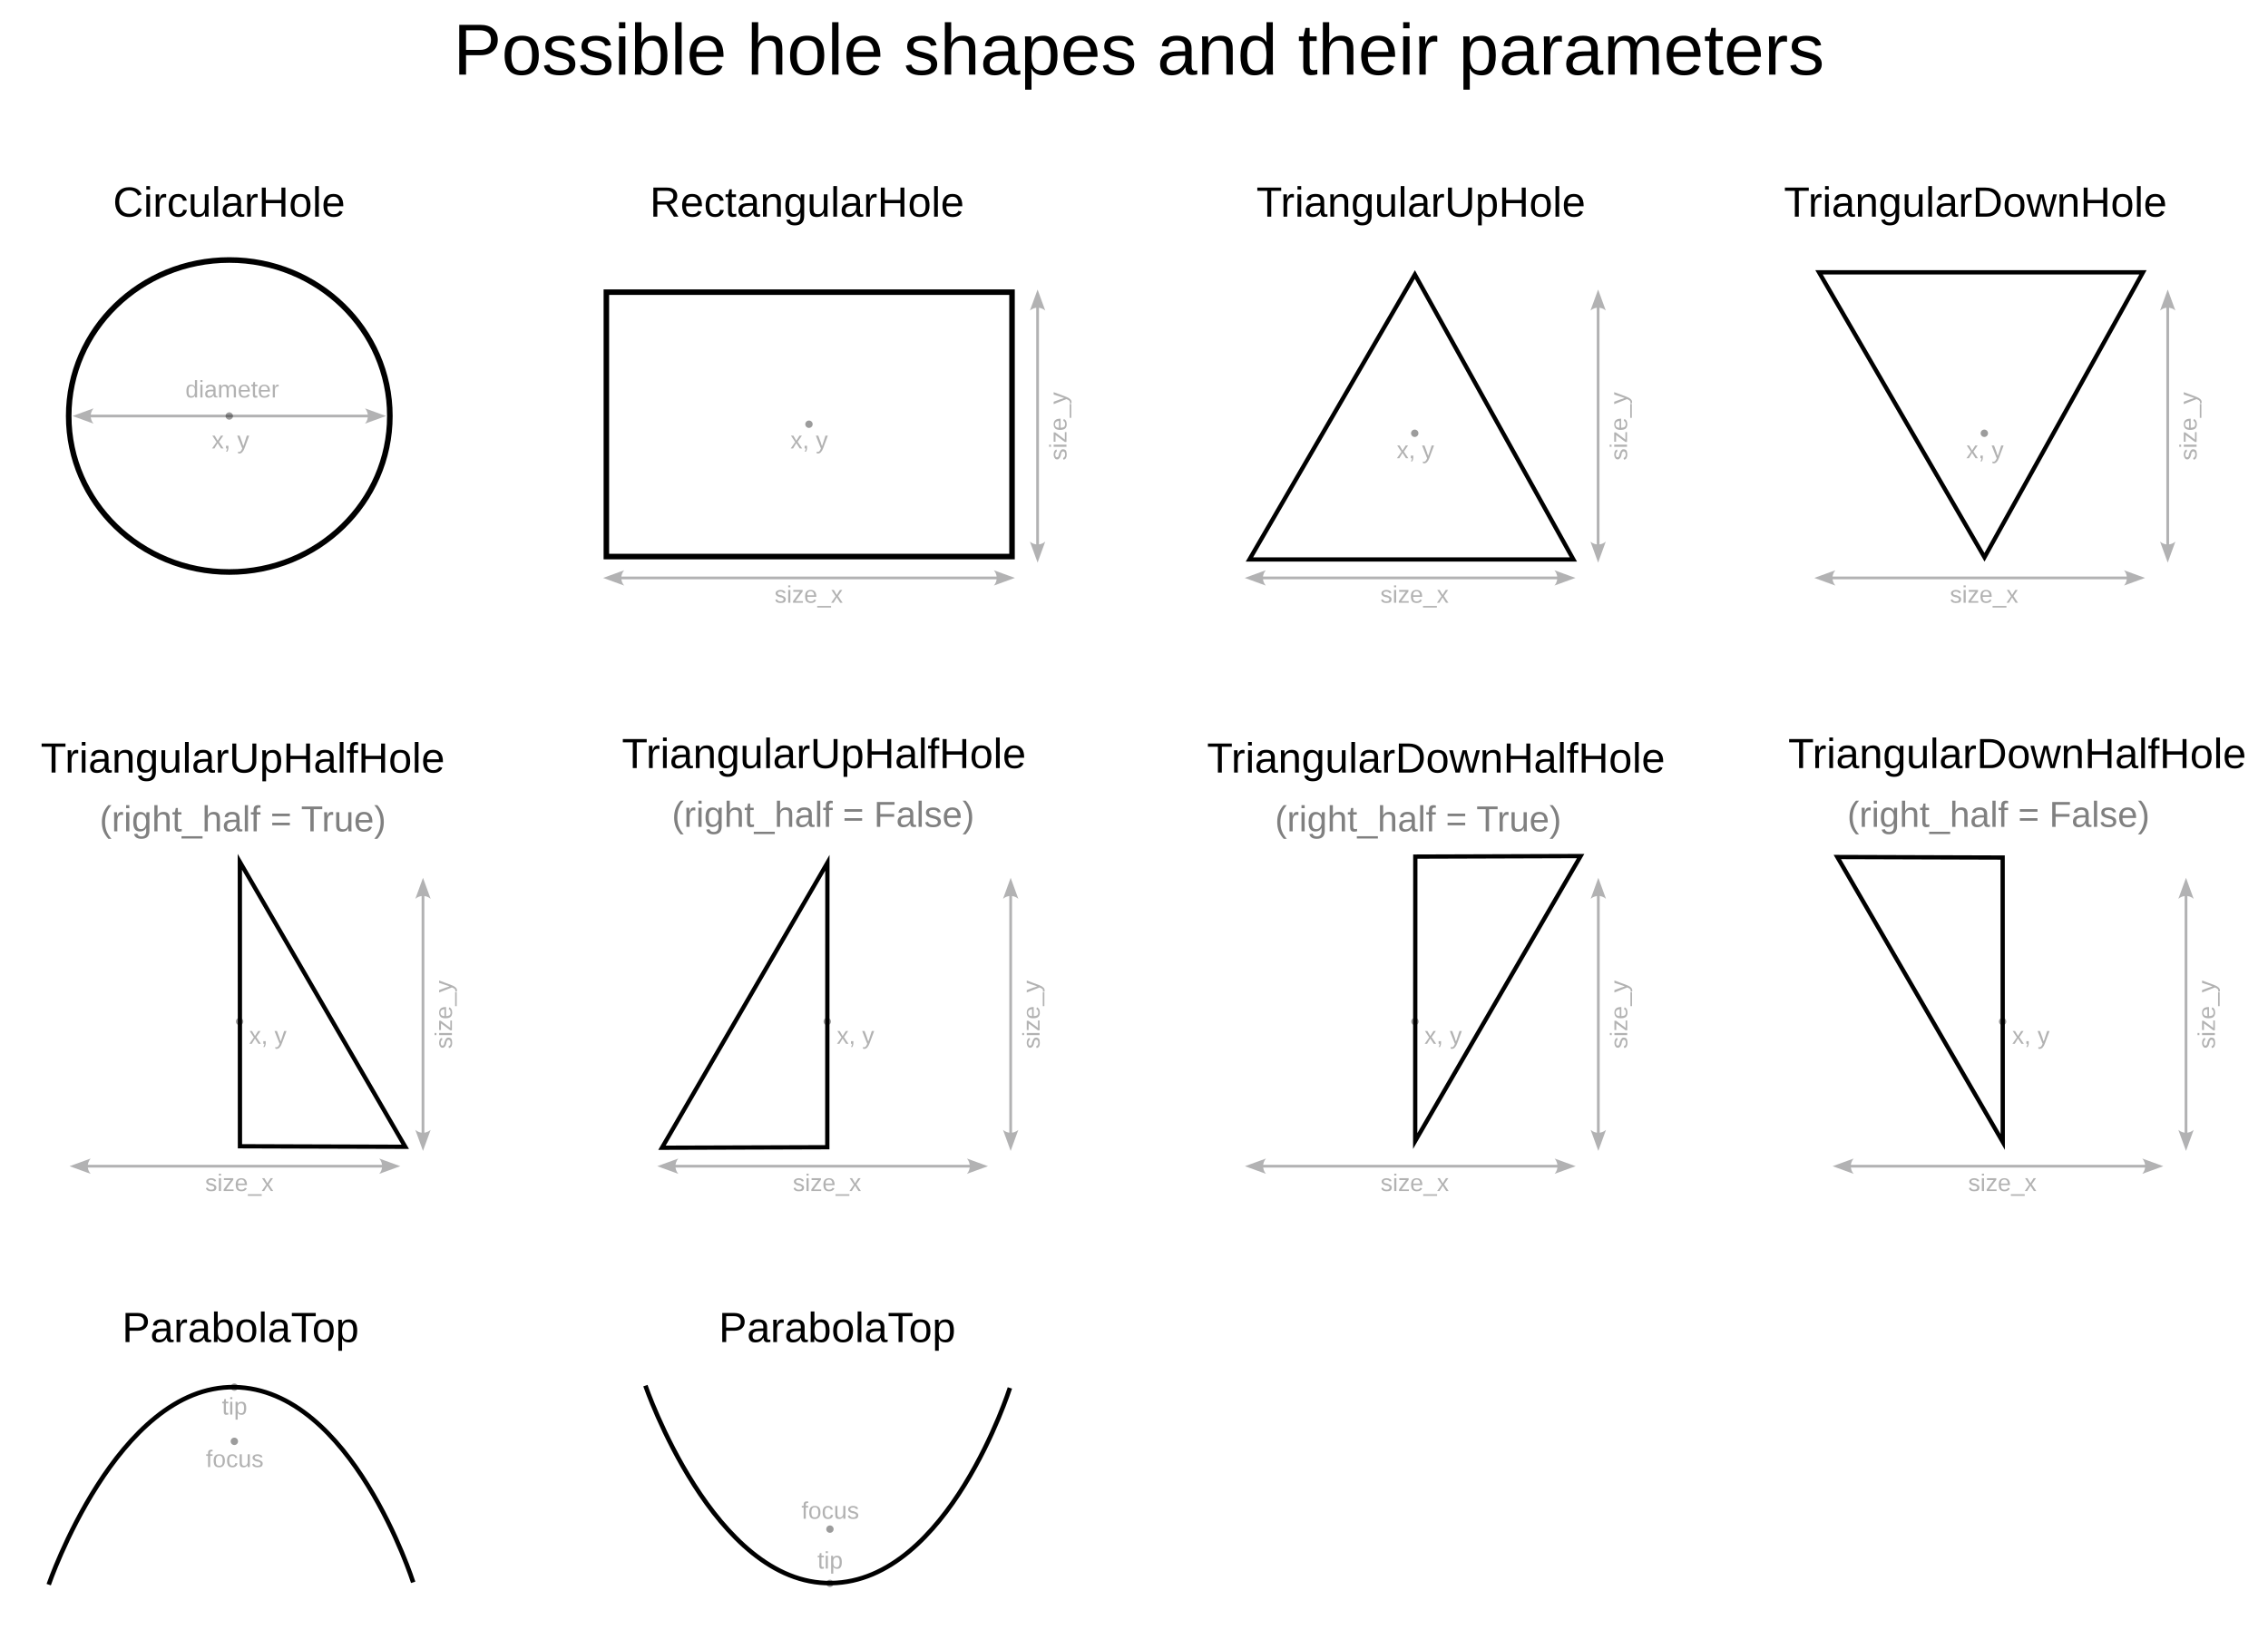
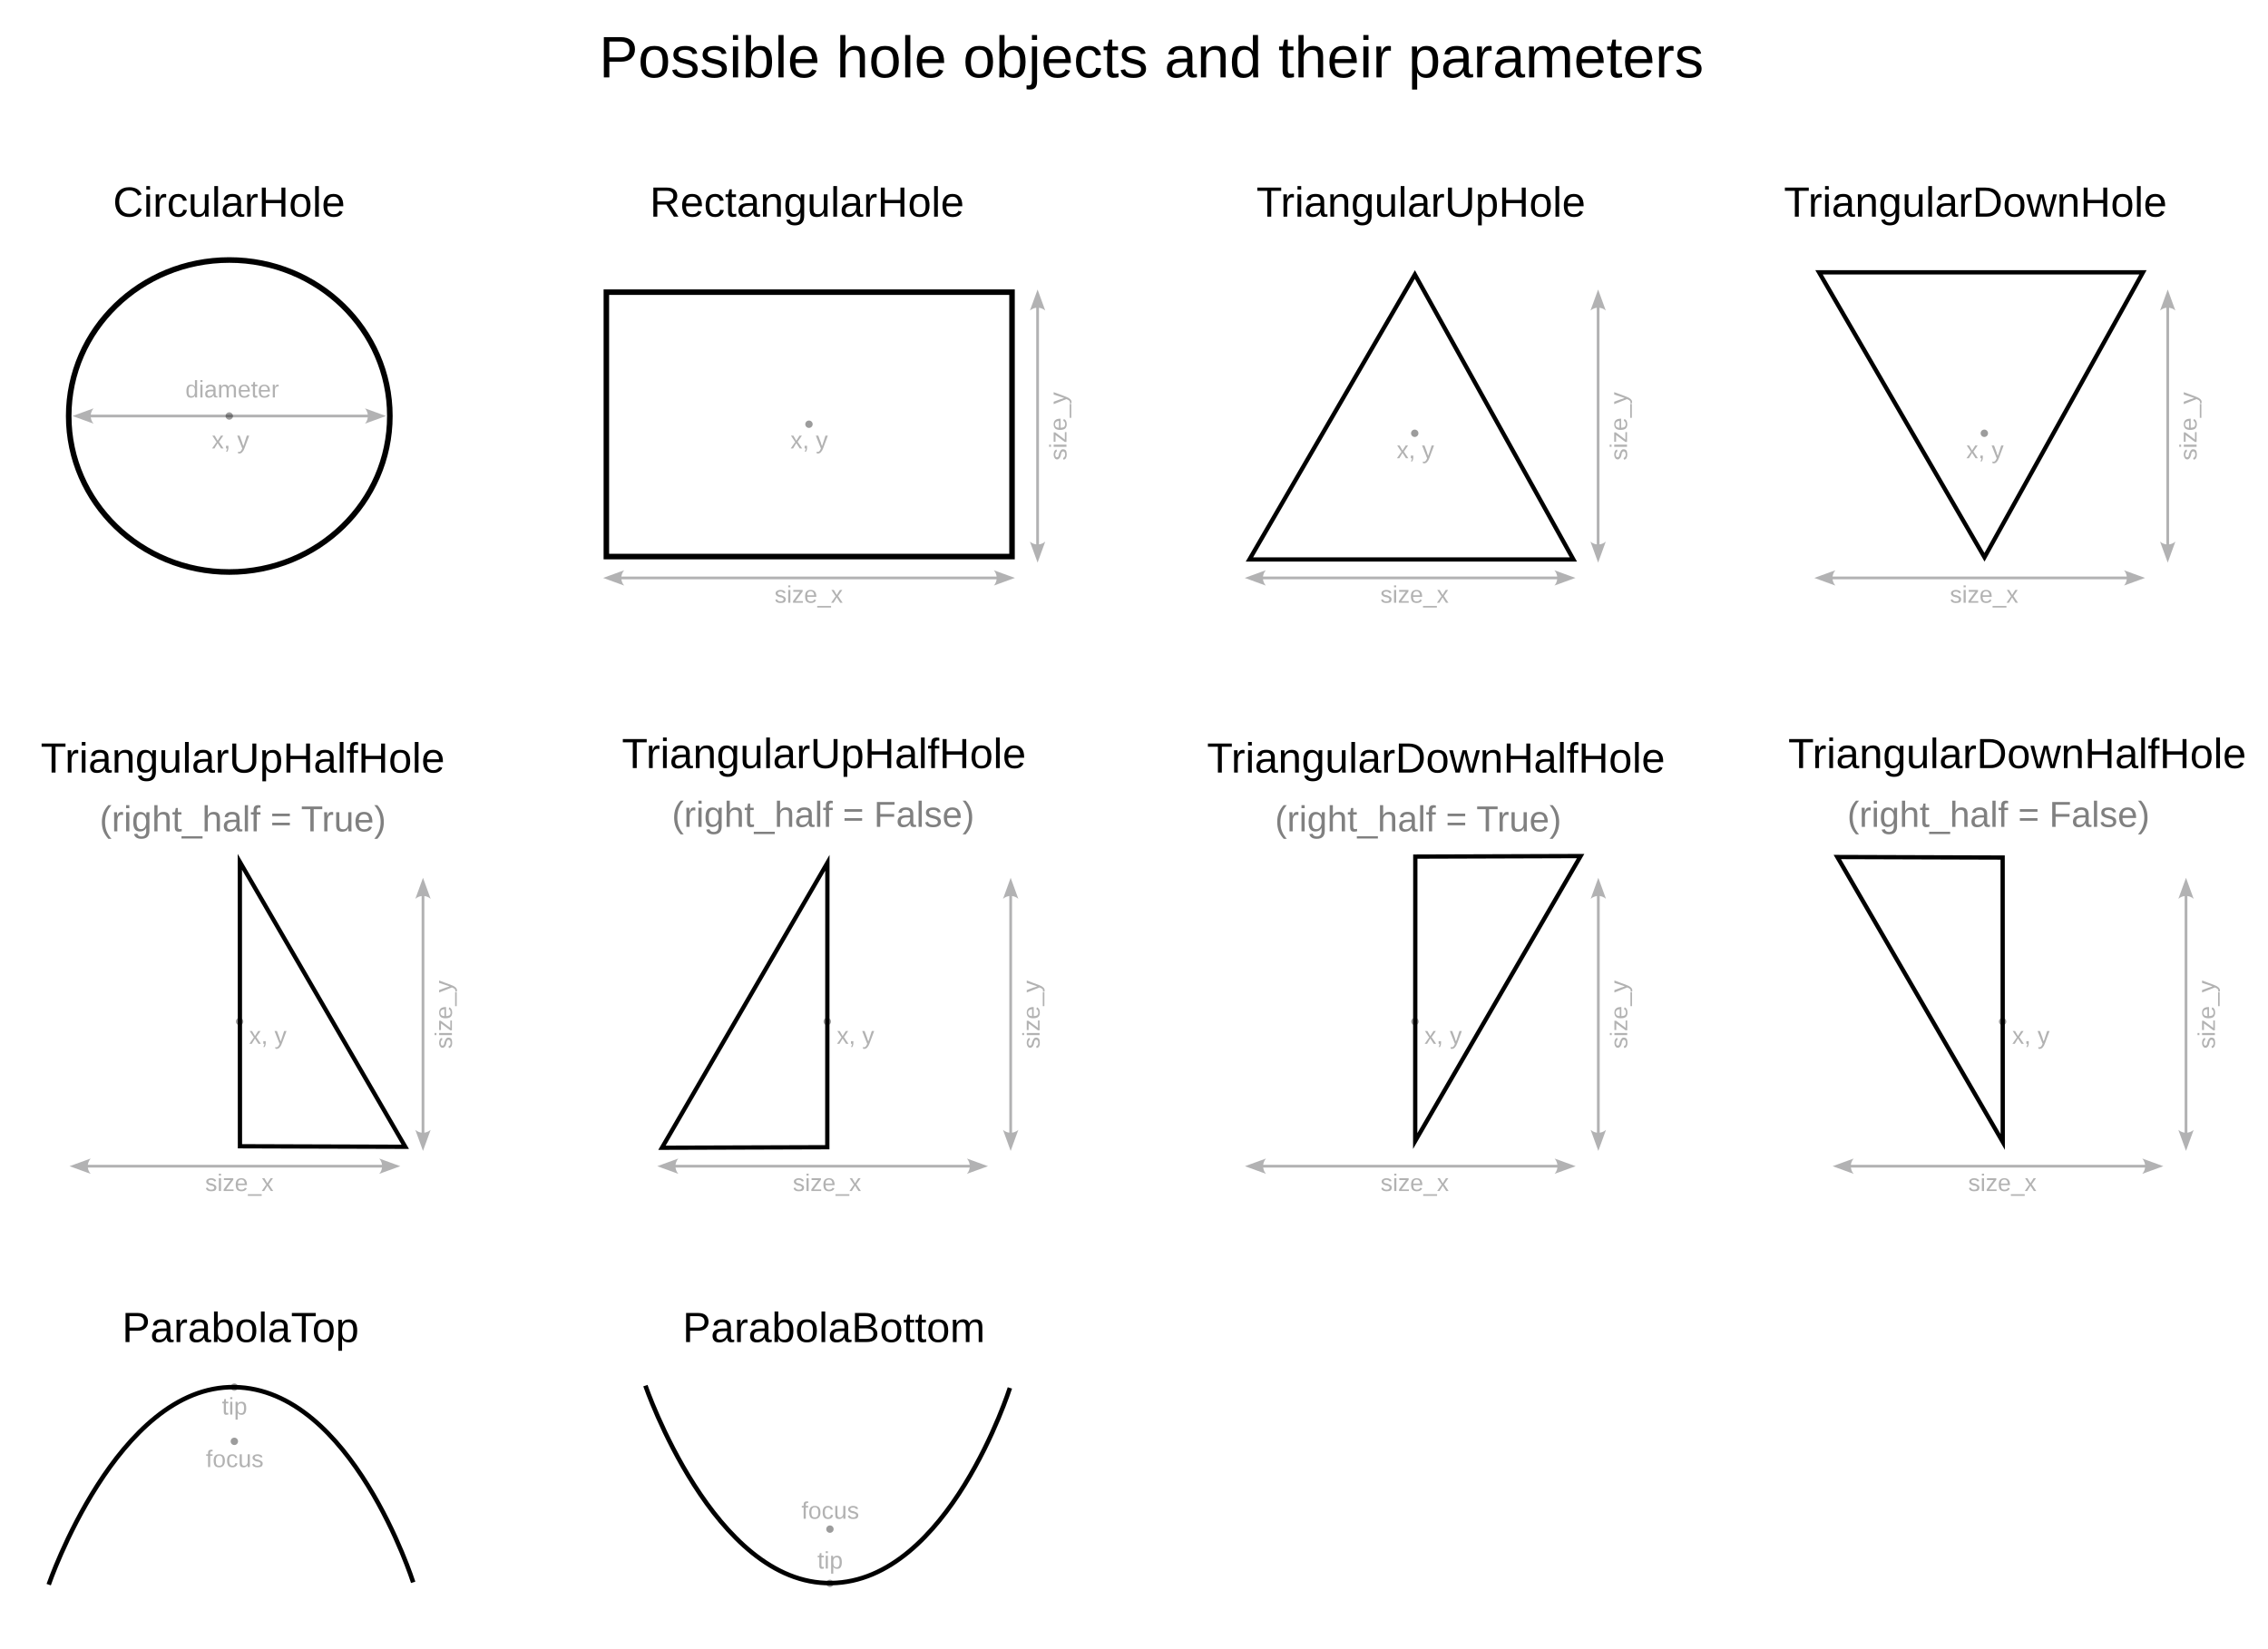
<svg xmlns="http://www.w3.org/2000/svg" width="132.743mm" height="96.524mm" viewBox="0 0 132.743 96.524" version="1.1" id="svg5" xml:space="preserve">
  <defs id="defs2">
    <marker style="overflow:visible" id="marker2083" refX="0" refY="0" orient="auto-start-reverse" markerWidth="7.7" markerHeight="5.6" viewBox="0 0 7.7 5.6" preserveAspectRatio="xMidYMid">
      <path transform="scale(0.7)" d="M -2,-4 9,0 -2,4 c 2,-2.33 2,-5.66 0,-8 z" style="fill:context-stroke;fill-rule:evenodd;stroke:none" id="path2081" />
    </marker>
    <marker style="overflow:visible" id="Arrow2" refX="0" refY="0" orient="auto-start-reverse" markerWidth="7.7" markerHeight="5.6" viewBox="0 0 7.7 5.6" preserveAspectRatio="xMidYMid">
      <path transform="scale(0.7)" d="M -2,-4 9,0 -2,4 c 2,-2.33 2,-5.66 0,-8 z" style="fill:context-stroke;fill-rule:evenodd;stroke:none" id="arrow2L" />
    </marker>
    <clipPath clipPathUnits="userSpaceOnUse" id="clipPath380">
      <rect style="fill:#f5fd48;fill-opacity:0.17;stroke-width:0.565;stroke-linecap:round" id="rect382" width="69.013" height="66.797" x="9.318" y="77.368" />
    </clipPath>
    <marker style="overflow:visible" id="Arrow2-6" refX="0" refY="0" orient="auto-start-reverse" markerWidth="7.7" markerHeight="5.6" viewBox="0 0 7.7 5.6" preserveAspectRatio="xMidYMid">
      <path transform="scale(0.7)" d="M -2,-4 9,0 -2,4 c 2,-2.33 2,-5.66 0,-8 z" style="fill:context-stroke;fill-rule:evenodd;stroke:none" id="arrow2L-7" />
    </marker>
    <marker style="overflow:visible" id="marker2083-5" refX="0" refY="0" orient="auto-start-reverse" markerWidth="7.7" markerHeight="5.6" viewBox="0 0 7.7 5.6" preserveAspectRatio="xMidYMid">
      <path transform="scale(0.7)" d="M -2,-4 9,0 -2,4 c 2,-2.33 2,-5.66 0,-8 z" style="fill:context-stroke;fill-rule:evenodd;stroke:none" id="path2081-3" />
    </marker>
  </defs>
  <g id="layer1" transform="translate(-24.59681,-61.02931)">
    <text xml:space="preserve" style="font-style:normal;font-variant:normal;font-weight:normal;font-stretch:normal;font-size:11.372px;line-height:1.25;font-family:Arial;-inkscape-font-specification:Arial;font-variant-ligatures:normal;font-variant-position:normal;font-variant-caps:normal;font-variant-numeric:normal;font-variant-alternates:normal;font-variant-east-asian:normal;font-feature-settings:normal;font-variation-settings:normal;text-indent:0;text-align:start;text-decoration-line:none;text-decoration-style:solid;text-decoration-color:#000000;letter-spacing:normal;word-spacing:normal;text-transform:none;writing-mode:lr-tb;direction:ltr;text-orientation:mixed;dominant-baseline:auto;baseline-shift:baseline;text-anchor:start;white-space:normal;shape-padding:0;shape-margin:0;inline-size:0;opacity:1;vector-effect:none;fill:#000000;fill-opacity:1;stroke-width:1;stroke-linecap:butt;stroke-linejoin:miter;stroke-miterlimit:4;stroke-dasharray:none;stroke-dashoffset:0;stroke-opacity:1;-inkscape-stroke:none;stop-color:#000000;stop-opacity:1" x="114.751" y="262.239" id="text1700" transform="matrix(0.2171463,0,0,0.2171463,6.293961,16.76607)">
      <tspan x="114.751" y="262.239" id="tspan1261" style="font-size:11.372px">CircularHole                          RectangularHole                         TriangularUpHole                 TriangularDownHole</tspan>
    </text>
-     <text xml:space="preserve" style="font-style:normal;font-variant:normal;font-weight:normal;font-stretch:normal;font-size:16px;line-height:1.25;font-family:Arial;-inkscape-font-specification:Arial;font-variant-ligatures:normal;font-variant-position:normal;font-variant-caps:normal;font-variant-numeric:normal;font-variant-alternates:normal;font-variant-east-asian:normal;font-feature-settings:normal;font-variation-settings:normal;text-indent:0;text-align:start;text-decoration-line:none;text-decoration-style:solid;text-decoration-color:#000000;letter-spacing:normal;word-spacing:normal;text-transform:none;writing-mode:lr-tb;direction:ltr;text-orientation:mixed;dominant-baseline:auto;baseline-shift:baseline;text-anchor:start;white-space:normal;shape-padding:0;shape-margin:0;inline-size:0;opacity:1;vector-effect:none;fill:#000000;fill-opacity:1;stroke-width:1;stroke-linecap:butt;stroke-linejoin:miter;stroke-miterlimit:4;stroke-dasharray:none;stroke-dashoffset:0;stroke-opacity:1;-inkscape-stroke:none;stop-color:#000000;stop-opacity:1" x="344.454" y="228.606" id="text2288" transform="matrix(0.2645833,0,0,0.2645833,-40.00696,4.912283)">
-       <tspan id="tspan2286" x="344.454" y="228.606">Possible hole shapes and their parameters</tspan>
+     <text xml:space="preserve" style="font-style:normal;font-variant:normal;font-weight:normal;font-stretch:normal;font-size:16px;line-height:1.25;font-family:Arial;-inkscape-font-specification:Arial;font-variant-ligatures:normal;font-variant-position:normal;font-variant-caps:normal;font-variant-numeric:normal;font-variant-alternates:normal;font-variant-east-asian:normal;font-feature-settings:normal;font-variation-settings:normal;text-indent:0;text-align:start;text-decoration-line:none;text-decoration-style:solid;text-decoration-color:#000000;letter-spacing:normal;word-spacing:normal;text-transform:none;writing-mode:lr-tb;direction:ltr;text-orientation:mixed;dominant-baseline:auto;baseline-shift:baseline;text-anchor:start;white-space:normal;shape-padding:0;shape-margin:0;inline-size:0;opacity:1;vector-effect:none;fill:#000000;fill-opacity:1;stroke-width:1;stroke-linecap:butt;stroke-linejoin:miter;stroke-miterlimit:4;stroke-dasharray:none;stroke-dashoffset:0;stroke-opacity:1;-inkscape-stroke:none;stop-color:#000000;stop-opacity:1" x="344.454" y="228.606" id="text2288" transform="matrix(0.2138115,0,0,0.2138115,-13.98908,16.68043)">
+       <tspan id="tspan2286" x="344.454" y="228.606">Possible hole objects and their parameters</tspan>
    </text>
    <ellipse style="fill:none;stroke:#000000;stroke-width:0.328;stroke-linecap:round;stroke-dasharray:none;stroke-opacity:1" id="path547" cx="38.016" cy="85.382" rx="9.398" ry="9.132" />
    <rect style="fill:none;stroke:#000000;stroke-width:0.323;stroke-linecap:round;stroke-dasharray:none;stroke-opacity:1" id="rect1259" width="23.743" height="15.478" x="60.086" y="78.132" />
    <path style="fill:none;stroke:#000000;stroke-width:0.25px;stroke-linecap:butt;stroke-linejoin:miter;stroke-opacity:1" d="M 97.725,93.779 H 116.684 L 107.407,77.099 Z" id="path1380" />
    <circle style="fill:#000000;fill-opacity:0.389;stroke:none;stroke-width:0.365;stroke-linecap:round;stroke-dasharray:none;stroke-opacity:1" id="path1480" cx="71.945" cy="85.863" r="0.216" />
    <text xml:space="preserve" style="font-size:1.411px;line-height:1.25;font-family:Brusher;-inkscape-font-specification:Brusher;text-decoration-color:#000000;fill:#000000;stroke-width:0.265;-inkscape-stroke:none;stop-color:#000000" x="70.861" y="87.28" id="text1848">
      <tspan id="tspan1846" style="font-style:normal;font-variant:normal;font-weight:normal;font-stretch:normal;font-size:1.411px;font-family:Arial;-inkscape-font-specification:Arial;fill:#000000;fill-opacity:0.303;stroke-width:0.265" x="70.861" y="87.28">x, y</tspan>
    </text>
    <circle style="fill:#000000;fill-opacity:0.389;stroke:none;stroke-width:0.365;stroke-linecap:round;stroke-dasharray:none;stroke-opacity:1" id="circle1850" cx="38.016" cy="85.382" r="0.216" />
    <circle style="fill:#000000;fill-opacity:0.389;stroke:none;stroke-width:0.365;stroke-linecap:round;stroke-dasharray:none;stroke-opacity:1" id="circle1856" cx="107.399" cy="86.393" r="0.216" />
    <text xml:space="preserve" style="font-size:1.411px;line-height:1.25;font-family:Brusher;-inkscape-font-specification:Brusher;text-decoration-color:#000000;fill:#000000;stroke-width:0.265;-inkscape-stroke:none;stop-color:#000000" x="106.338" y="87.854" id="text1860">
      <tspan id="tspan1858" style="font-style:normal;font-variant:normal;font-weight:normal;font-stretch:normal;font-size:1.411px;font-family:Arial;-inkscape-font-specification:Arial;fill:#000000;fill-opacity:0.303;stroke-width:0.265" x="106.338" y="87.854">x, y</tspan>
    </text>
    <path style="opacity:0.301;fill:#bfbfbf;fill-opacity:1;stroke:#000004;stroke-width:0.16;stroke-linecap:butt;stroke-linejoin:miter;stroke-dasharray:none;stroke-opacity:1;marker-start:url(#Arrow2);marker-end:url(#marker2083)" d="m 60.905,94.86 c 22.084,0 22.084,0 22.084,0" id="path1862" />
    <text xml:space="preserve" style="font-size:1.411px;line-height:1.25;font-family:Brusher;-inkscape-font-specification:Brusher;text-decoration-color:#000000;fill:#000000;stroke-width:0.265;-inkscape-stroke:none;stop-color:#000000" x="69.931" y="96.313" id="text2717">
      <tspan id="tspan2715" style="font-style:normal;font-variant:normal;font-weight:normal;font-stretch:normal;font-size:1.411px;font-family:Arial;-inkscape-font-specification:Arial;fill:#000000;fill-opacity:0.303;stroke-width:0.265" x="69.931" y="96.313">size_x</tspan>
    </text>
    <path style="opacity:0.301;fill:#bfbfbf;fill-opacity:1;stroke:#000004;stroke-width:0.16;stroke-linecap:butt;stroke-linejoin:miter;stroke-dasharray:none;stroke-opacity:1;marker-start:url(#Arrow2);marker-end:url(#marker2083)" d="m 98.457,94.86 h 17.341" id="path2731" />
    <text xml:space="preserve" style="font-size:1.411px;line-height:1.25;font-family:Brusher;-inkscape-font-specification:Brusher;text-decoration-color:#000000;fill:#000000;stroke-width:0.265;-inkscape-stroke:none;stop-color:#000000" x="105.385" y="96.313" id="text2735">
      <tspan id="tspan2733" style="font-style:normal;font-variant:normal;font-weight:normal;font-stretch:normal;font-size:1.411px;font-family:Arial;-inkscape-font-specification:Arial;fill:#000000;fill-opacity:0.303;stroke-width:0.265" x="105.385" y="96.313">size_x</tspan>
    </text>
    <path style="opacity:0.301;fill:#bfbfbf;fill-opacity:1;stroke:#000004;stroke-width:0.16;stroke-linecap:butt;stroke-linejoin:miter;stroke-dasharray:none;stroke-opacity:1;marker-start:url(#Arrow2);marker-end:url(#marker2083)" d="m 85.325,78.984 v 13.974" id="path2745" />
    <text xml:space="preserve" style="font-size:1.411px;line-height:1.25;font-family:Brusher;-inkscape-font-specification:Brusher;text-decoration-color:#000000;fill:#000000;stroke-width:0.265;-inkscape-stroke:none;stop-color:#000000" x="-87.986" y="87.016" id="text2753" transform="rotate(-90)">
      <tspan id="tspan2751" style="font-style:normal;font-variant:normal;font-weight:normal;font-stretch:normal;font-size:1.411px;font-family:Arial;-inkscape-font-specification:Arial;fill:#000000;fill-opacity:0.303;stroke-width:0.265" x="-87.986" y="87.016">size_y</tspan>
    </text>
    <path style="opacity:0.301;fill:#bfbfbf;fill-opacity:1;stroke:#000004;stroke-width:0.16;stroke-linecap:butt;stroke-linejoin:miter;stroke-dasharray:none;stroke-opacity:1;marker-start:url(#Arrow2);marker-end:url(#marker2083)" d="m 118.133,78.984 v 13.974" id="path2763" />
    <text xml:space="preserve" style="font-size:1.411px;line-height:1.25;font-family:Brusher;-inkscape-font-specification:Brusher;text-decoration-color:#000000;fill:#000000;stroke-width:0.265;-inkscape-stroke:none;stop-color:#000000" x="-87.986" y="119.824" id="text2767" transform="rotate(-90)">
      <tspan id="tspan2765" style="font-style:normal;font-variant:normal;font-weight:normal;font-stretch:normal;font-size:1.411px;font-family:Arial;-inkscape-font-specification:Arial;fill:#000000;fill-opacity:0.303;stroke-width:0.265" x="-87.986" y="119.824">size_y</tspan>
    </text>
    <path style="fill:none;stroke:#000000;stroke-width:0.25px;stroke-linecap:butt;stroke-linejoin:miter;stroke-opacity:1" d="m 48.317,128.161 -9.676,-0.031 -0.006,-16.649 z" id="path1380-5" />
    <circle style="fill:#000000;fill-opacity:0.389;stroke:none;stroke-width:0.365;stroke-linecap:round;stroke-dasharray:none;stroke-opacity:1" id="circle1856-6" cx="38.62" cy="120.83" r="0.216" />
    <text xml:space="preserve" style="font-size:1.411px;line-height:1.25;font-family:Brusher;-inkscape-font-specification:Brusher;text-decoration-color:#000000;fill:#000000;stroke-width:0.265;-inkscape-stroke:none;stop-color:#000000" x="39.175" y="122.133" id="text1860-2">
      <tspan id="tspan1858-9" style="font-style:normal;font-variant:normal;font-weight:normal;font-stretch:normal;font-size:1.411px;font-family:Arial;-inkscape-font-specification:Arial;fill:#000000;fill-opacity:0.303;stroke-width:0.265" x="39.175" y="122.133">x, y</tspan>
    </text>
    <path style="opacity:0.301;fill:#bfbfbf;fill-opacity:1;stroke:#000004;stroke-width:0.16;stroke-linecap:butt;stroke-linejoin:miter;stroke-dasharray:none;stroke-opacity:1;marker-start:url(#Arrow2-6);marker-end:url(#marker2083-5)" d="M 29.677,129.297 H 47.018" id="path2731-1" />
    <text xml:space="preserve" style="font-size:1.411px;line-height:1.25;font-family:Brusher;-inkscape-font-specification:Brusher;text-decoration-color:#000000;fill:#000000;stroke-width:0.265;-inkscape-stroke:none;stop-color:#000000" x="36.605" y="130.75" id="text2735-2">
      <tspan id="tspan2733-7" style="font-style:normal;font-variant:normal;font-weight:normal;font-stretch:normal;font-size:1.411px;font-family:Arial;-inkscape-font-specification:Arial;fill:#000000;fill-opacity:0.303;stroke-width:0.265" x="36.605" y="130.75">size_x</tspan>
    </text>
    <path style="opacity:0.301;fill:#bfbfbf;fill-opacity:1;stroke:#000004;stroke-width:0.16;stroke-linecap:butt;stroke-linejoin:miter;stroke-dasharray:none;stroke-opacity:1;marker-start:url(#Arrow2-6);marker-end:url(#marker2083-5)" d="m 49.354,113.422 v 13.974" id="path2763-0" />
    <text xml:space="preserve" style="font-size:1.411px;line-height:1.25;font-family:Brusher;-inkscape-font-specification:Brusher;text-decoration-color:#000000;fill:#000000;stroke-width:0.265;-inkscape-stroke:none;stop-color:#000000" x="-122.424" y="51.045" id="text2767-9" transform="rotate(-90)">
      <tspan id="tspan2765-3" style="font-style:normal;font-variant:normal;font-weight:normal;font-stretch:normal;font-size:1.411px;font-family:Arial;-inkscape-font-specification:Arial;fill:#000000;fill-opacity:0.303;stroke-width:0.265" x="-122.424" y="51.045">size_y</tspan>
    </text>
    <text xml:space="preserve" style="font-size:1.411px;line-height:1.25;font-family:Brusher;-inkscape-font-specification:Brusher;text-decoration-color:#000000;fill:#000000;stroke-width:0.265;-inkscape-stroke:none;stop-color:#000000" x="36.994" y="87.28" id="text2775">
      <tspan id="tspan2773" style="font-style:normal;font-variant:normal;font-weight:normal;font-stretch:normal;font-size:1.411px;font-family:Arial;-inkscape-font-specification:Arial;fill:#000000;fill-opacity:0.303;stroke-width:0.265" x="36.994" y="87.28">x, y</tspan>
    </text>
    <path style="opacity:0.301;fill:#bfbfbf;fill-opacity:1;stroke:#000004;stroke-width:0.16;stroke-linecap:butt;stroke-linejoin:miter;stroke-dasharray:none;stroke-opacity:1;marker-start:url(#Arrow2);marker-end:url(#marker2083)" d="M 29.848,85.382 H 46.184" id="path2781" />
    <text xml:space="preserve" style="font-size:1.411px;line-height:1.25;font-family:Brusher;-inkscape-font-specification:Brusher;text-decoration-color:#000000;fill:#000000;stroke-width:0.265;-inkscape-stroke:none;stop-color:#000000" x="35.446" y="84.296" id="text2789">
      <tspan id="tspan2787" style="font-style:normal;font-variant:normal;font-weight:normal;font-stretch:normal;font-size:1.411px;font-family:Arial;-inkscape-font-specification:Arial;fill:#000000;fill-opacity:0.303;stroke-width:0.265" x="35.446" y="84.296">diameter</tspan>
    </text>
    <path style="fill:none;stroke:#000000;stroke-width:0.25px;stroke-linecap:butt;stroke-linejoin:miter;stroke-opacity:1" d="m 131.063,76.971 h 18.959 l -9.276,16.68 z" id="path2799" />
    <circle style="fill:#000000;fill-opacity:0.389;stroke:none;stroke-width:0.365;stroke-linecap:round;stroke-dasharray:none;stroke-opacity:1" id="circle2801" cx="140.737" cy="86.393" r="0.216" />
    <text xml:space="preserve" style="font-size:1.411px;line-height:1.25;font-family:Brusher;-inkscape-font-specification:Brusher;text-decoration-color:#000000;fill:#000000;stroke-width:0.265;-inkscape-stroke:none;stop-color:#000000" x="139.675" y="87.854" id="text2805">
      <tspan id="tspan2803" style="font-style:normal;font-variant:normal;font-weight:normal;font-stretch:normal;font-size:1.411px;font-family:Arial;-inkscape-font-specification:Arial;fill:#000000;fill-opacity:0.303;stroke-width:0.265" x="139.675" y="87.854">x, y</tspan>
    </text>
    <path style="opacity:0.301;fill:#bfbfbf;fill-opacity:1;stroke:#000004;stroke-width:0.16;stroke-linecap:butt;stroke-linejoin:miter;stroke-dasharray:none;stroke-opacity:1;marker-start:url(#Arrow2);marker-end:url(#marker2083)" d="m 131.794,94.86 h 17.341" id="path2807" />
    <text xml:space="preserve" style="font-size:1.411px;line-height:1.25;font-family:Brusher;-inkscape-font-specification:Brusher;text-decoration-color:#000000;fill:#000000;stroke-width:0.265;-inkscape-stroke:none;stop-color:#000000" x="138.722" y="96.313" id="text2811">
      <tspan id="tspan2809" style="font-style:normal;font-variant:normal;font-weight:normal;font-stretch:normal;font-size:1.411px;font-family:Arial;-inkscape-font-specification:Arial;fill:#000000;fill-opacity:0.303;stroke-width:0.265" x="138.722" y="96.313">size_x</tspan>
    </text>
    <path style="opacity:0.301;fill:#bfbfbf;fill-opacity:1;stroke:#000004;stroke-width:0.16;stroke-linecap:butt;stroke-linejoin:miter;stroke-dasharray:none;stroke-opacity:1;marker-start:url(#Arrow2);marker-end:url(#marker2083)" d="m 151.471,78.984 v 13.974" id="path2813" />
    <text xml:space="preserve" style="font-size:1.411px;line-height:1.25;font-family:Brusher;-inkscape-font-specification:Brusher;text-decoration-color:#000000;fill:#000000;stroke-width:0.265;-inkscape-stroke:none;stop-color:#000000" x="-87.986" y="153.162" id="text2817" transform="rotate(-90)">
      <tspan id="tspan2815" style="font-style:normal;font-variant:normal;font-weight:normal;font-stretch:normal;font-size:1.411px;font-family:Arial;-inkscape-font-specification:Arial;fill:#000000;fill-opacity:0.303;stroke-width:0.265" x="-87.986" y="153.162">size_y</tspan>
    </text>
    <text xml:space="preserve" style="font-style:normal;font-variant:normal;font-weight:normal;font-stretch:normal;font-size:11.372px;line-height:1.25;font-family:Arial;-inkscape-font-specification:Arial;font-variant-ligatures:normal;font-variant-position:normal;font-variant-caps:normal;font-variant-numeric:normal;font-variant-alternates:normal;font-variant-east-asian:normal;font-feature-settings:normal;font-variation-settings:normal;text-indent:0;text-align:start;text-decoration-line:none;text-decoration-style:solid;text-decoration-color:#000000;letter-spacing:normal;word-spacing:normal;text-transform:none;writing-mode:lr-tb;direction:ltr;text-orientation:mixed;dominant-baseline:auto;baseline-shift:baseline;text-anchor:start;white-space:normal;shape-padding:0;shape-margin:0;inline-size:0;opacity:1;vector-effect:none;fill:#000000;fill-opacity:1;stroke-width:1;stroke-linecap:butt;stroke-linejoin:miter;stroke-miterlimit:4;stroke-dasharray:none;stroke-dashoffset:0;stroke-opacity:1;-inkscape-stroke:none;stop-color:#000000;stop-opacity:1" x="114.751" y="262.239" id="text3199" transform="matrix(0.2171463,0,0,0.2171463,2.060628,49.30823)">
      <tspan x="114.751" y="262.239" id="tspan3197" style="font-size:11.372px">TriangularUpHalfHole</tspan>
    </text>
    <text xml:space="preserve" style="font-style:normal;font-variant:normal;font-weight:normal;font-stretch:normal;font-size:9.748px;line-height:1.25;font-family:Arial;-inkscape-font-specification:Arial;font-variant-ligatures:normal;font-variant-position:normal;font-variant-caps:normal;font-variant-numeric:normal;font-variant-alternates:normal;font-variant-east-asian:normal;font-feature-settings:normal;font-variation-settings:normal;text-indent:0;text-align:start;text-decoration-line:none;text-decoration-style:solid;text-decoration-color:#000000;letter-spacing:normal;word-spacing:normal;text-transform:none;writing-mode:lr-tb;direction:ltr;text-orientation:mixed;dominant-baseline:auto;baseline-shift:baseline;text-anchor:start;white-space:normal;shape-padding:0;shape-margin:0;inline-size:0;opacity:1;vector-effect:none;fill:#808080;fill-opacity:1;stroke-width:1;stroke-linecap:butt;stroke-linejoin:miter;stroke-miterlimit:4;stroke-dasharray:none;stroke-dashoffset:0;stroke-opacity:1;-inkscape-stroke:none;stop-color:#000000;stop-opacity:1" x="114.751" y="262.239" id="text3203" transform="matrix(0.2171463,0,0,0.2171463,5.509429,52.75195)">
      <tspan x="114.751" y="262.239" id="tspan3201" style="font-size:9.748px;fill:#808080">(right_half = True)</tspan>
    </text>
    <path style="fill:none;stroke:#000000;stroke-width:0.25px;stroke-linecap:butt;stroke-linejoin:miter;stroke-opacity:1" d="m 63.341,128.217 9.676,-0.031 0.006,-16.649 z" id="path3209" />
    <circle style="fill:#000000;fill-opacity:0.389;stroke:none;stroke-width:0.365;stroke-linecap:round;stroke-dasharray:none;stroke-opacity:1" id="circle3211" cx="73.016" cy="120.83" r="0.216" />
    <text xml:space="preserve" style="font-size:1.411px;line-height:1.25;font-family:Brusher;-inkscape-font-specification:Brusher;text-decoration-color:#000000;fill:#000000;stroke-width:0.265;-inkscape-stroke:none;stop-color:#000000" x="73.571" y="122.133" id="text3215">
      <tspan id="tspan3213" style="font-style:normal;font-variant:normal;font-weight:normal;font-stretch:normal;font-size:1.411px;font-family:Arial;-inkscape-font-specification:Arial;fill:#000000;fill-opacity:0.303;stroke-width:0.265" x="73.571" y="122.133">x, y</tspan>
    </text>
    <path style="opacity:0.301;fill:#bfbfbf;fill-opacity:1;stroke:#000004;stroke-width:0.16;stroke-linecap:butt;stroke-linejoin:miter;stroke-dasharray:none;stroke-opacity:1;marker-start:url(#Arrow2-6);marker-end:url(#marker2083-5)" d="M 64.073,129.297 H 81.414" id="path3217" />
    <text xml:space="preserve" style="font-size:1.411px;line-height:1.25;font-family:Brusher;-inkscape-font-specification:Brusher;text-decoration-color:#000000;fill:#000000;stroke-width:0.265;-inkscape-stroke:none;stop-color:#000000" x="71.001" y="130.75" id="text3221">
      <tspan id="tspan3219" style="font-style:normal;font-variant:normal;font-weight:normal;font-stretch:normal;font-size:1.411px;font-family:Arial;-inkscape-font-specification:Arial;fill:#000000;fill-opacity:0.303;stroke-width:0.265" x="71.001" y="130.75">size_x</tspan>
    </text>
    <path style="opacity:0.301;fill:#bfbfbf;fill-opacity:1;stroke:#000004;stroke-width:0.16;stroke-linecap:butt;stroke-linejoin:miter;stroke-dasharray:none;stroke-opacity:1;marker-start:url(#Arrow2-6);marker-end:url(#marker2083-5)" d="m 83.75,113.422 v 13.974" id="path3223" />
    <text xml:space="preserve" style="font-size:1.411px;line-height:1.25;font-family:Brusher;-inkscape-font-specification:Brusher;text-decoration-color:#000000;fill:#000000;stroke-width:0.265;-inkscape-stroke:none;stop-color:#000000" x="-122.424" y="85.441" id="text3227" transform="rotate(-90)">
      <tspan id="tspan3225" style="font-style:normal;font-variant:normal;font-weight:normal;font-stretch:normal;font-size:1.411px;font-family:Arial;-inkscape-font-specification:Arial;fill:#000000;fill-opacity:0.303;stroke-width:0.265" x="-122.424" y="85.441">size_y</tspan>
    </text>
    <text xml:space="preserve" style="font-style:normal;font-variant:normal;font-weight:normal;font-stretch:normal;font-size:11.372px;line-height:1.25;font-family:Arial;-inkscape-font-specification:Arial;font-variant-ligatures:normal;font-variant-position:normal;font-variant-caps:normal;font-variant-numeric:normal;font-variant-alternates:normal;font-variant-east-asian:normal;font-feature-settings:normal;font-variation-settings:normal;text-indent:0;text-align:start;text-decoration-line:none;text-decoration-style:solid;text-decoration-color:#000000;letter-spacing:normal;word-spacing:normal;text-transform:none;writing-mode:lr-tb;direction:ltr;text-orientation:mixed;dominant-baseline:auto;baseline-shift:baseline;text-anchor:start;white-space:normal;shape-padding:0;shape-margin:0;inline-size:0;opacity:1;vector-effect:none;fill:#000000;fill-opacity:1;stroke-width:1;stroke-linecap:butt;stroke-linejoin:miter;stroke-miterlimit:4;stroke-dasharray:none;stroke-dashoffset:0;stroke-opacity:1;-inkscape-stroke:none;stop-color:#000000;stop-opacity:1" x="114.751" y="262.239" id="text3231" transform="matrix(0.2171463,0,0,0.2171463,36.07833,49.04818)">
      <tspan x="114.751" y="262.239" id="tspan3229" style="font-size:11.372px">TriangularUpHalfHole</tspan>
    </text>
    <text xml:space="preserve" style="font-style:normal;font-variant:normal;font-weight:normal;font-stretch:normal;font-size:9.748px;line-height:1.25;font-family:Arial;-inkscape-font-specification:Arial;font-variant-ligatures:normal;font-variant-position:normal;font-variant-caps:normal;font-variant-numeric:normal;font-variant-alternates:normal;font-variant-east-asian:normal;font-feature-settings:normal;font-variation-settings:normal;text-indent:0;text-align:start;text-decoration-line:none;text-decoration-style:solid;text-decoration-color:#000000;letter-spacing:normal;word-spacing:normal;text-transform:none;writing-mode:lr-tb;direction:ltr;text-orientation:mixed;dominant-baseline:auto;baseline-shift:baseline;text-anchor:start;white-space:normal;shape-padding:0;shape-margin:0;inline-size:0;opacity:1;vector-effect:none;fill:#808080;fill-opacity:1;stroke-width:1;stroke-linecap:butt;stroke-linejoin:miter;stroke-miterlimit:4;stroke-dasharray:none;stroke-dashoffset:0;stroke-opacity:1;-inkscape-stroke:none;stop-color:#000000;stop-opacity:1" x="114.751" y="262.239" id="text3235" transform="matrix(0.2171463,0,0,0.2171463,39.00386,52.48885)">
      <tspan x="114.751" y="262.239" id="tspan3233" style="font-size:9.748px;fill:#808080">(right_half = False)</tspan>
    </text>
    <path style="fill:none;stroke:#000000;stroke-width:0.25px;stroke-linecap:butt;stroke-linejoin:miter;stroke-opacity:1" d="m 117.109,111.143 -9.676,0.031 -0.006,16.649 z" id="path3341" />
    <circle style="fill:#000000;fill-opacity:0.389;stroke:none;stroke-width:0.365;stroke-linecap:round;stroke-dasharray:none;stroke-opacity:1" id="circle3343" cx="107.412" cy="120.83" r="0.216" />
    <text xml:space="preserve" style="font-size:1.411px;line-height:1.25;font-family:Brusher;-inkscape-font-specification:Brusher;text-decoration-color:#000000;fill:#000000;stroke-width:0.265;-inkscape-stroke:none;stop-color:#000000" x="107.966" y="122.133" id="text3347">
      <tspan id="tspan3345" style="font-style:normal;font-variant:normal;font-weight:normal;font-stretch:normal;font-size:1.411px;font-family:Arial;-inkscape-font-specification:Arial;fill:#000000;fill-opacity:0.303;stroke-width:0.265" x="107.966" y="122.133">x, y</tspan>
    </text>
    <path style="opacity:0.301;fill:#bfbfbf;fill-opacity:1;stroke:#000004;stroke-width:0.16;stroke-linecap:butt;stroke-linejoin:miter;stroke-dasharray:none;stroke-opacity:1;marker-start:url(#Arrow2-6);marker-end:url(#marker2083-5)" d="M 98.469,129.297 H 115.81" id="path3349" />
    <text xml:space="preserve" style="font-size:1.411px;line-height:1.25;font-family:Brusher;-inkscape-font-specification:Brusher;text-decoration-color:#000000;fill:#000000;stroke-width:0.265;-inkscape-stroke:none;stop-color:#000000" x="105.397" y="130.75" id="text3353">
      <tspan id="tspan3351" style="font-style:normal;font-variant:normal;font-weight:normal;font-stretch:normal;font-size:1.411px;font-family:Arial;-inkscape-font-specification:Arial;fill:#000000;fill-opacity:0.303;stroke-width:0.265" x="105.397" y="130.75">size_x</tspan>
    </text>
    <path style="opacity:0.301;fill:#bfbfbf;fill-opacity:1;stroke:#000004;stroke-width:0.16;stroke-linecap:butt;stroke-linejoin:miter;stroke-dasharray:none;stroke-opacity:1;marker-start:url(#Arrow2-6);marker-end:url(#marker2083-5)" d="m 118.145,113.422 v 13.974" id="path3355" />
    <text xml:space="preserve" style="font-size:1.411px;line-height:1.25;font-family:Brusher;-inkscape-font-specification:Brusher;text-decoration-color:#000000;fill:#000000;stroke-width:0.265;-inkscape-stroke:none;stop-color:#000000" x="-122.424" y="119.837" id="text3359" transform="rotate(-90)">
      <tspan id="tspan3357" style="font-style:normal;font-variant:normal;font-weight:normal;font-stretch:normal;font-size:1.411px;font-family:Arial;-inkscape-font-specification:Arial;fill:#000000;fill-opacity:0.303;stroke-width:0.265" x="-122.424" y="119.837">size_y</tspan>
    </text>
    <text xml:space="preserve" style="font-style:normal;font-variant:normal;font-weight:normal;font-stretch:normal;font-size:11.372px;line-height:1.25;font-family:Arial;-inkscape-font-specification:Arial;font-variant-ligatures:normal;font-variant-position:normal;font-variant-caps:normal;font-variant-numeric:normal;font-variant-alternates:normal;font-variant-east-asian:normal;font-feature-settings:normal;font-variation-settings:normal;text-indent:0;text-align:start;text-decoration-line:none;text-decoration-style:solid;text-decoration-color:#000000;letter-spacing:normal;word-spacing:normal;text-transform:none;writing-mode:lr-tb;direction:ltr;text-orientation:mixed;dominant-baseline:auto;baseline-shift:baseline;text-anchor:start;white-space:normal;shape-padding:0;shape-margin:0;inline-size:0;opacity:1;vector-effect:none;fill:#000000;fill-opacity:1;stroke-width:1;stroke-linecap:butt;stroke-linejoin:miter;stroke-miterlimit:4;stroke-dasharray:none;stroke-dashoffset:0;stroke-opacity:1;-inkscape-stroke:none;stop-color:#000000;stop-opacity:1" x="114.751" y="262.239" id="text3363" transform="matrix(0.2171463,0,0,0.2171463,70.32313,49.30823)">
      <tspan x="114.751" y="262.239" id="tspan3361" style="font-size:11.372px">TriangularDownHalfHole</tspan>
    </text>
    <text xml:space="preserve" style="font-style:normal;font-variant:normal;font-weight:normal;font-stretch:normal;font-size:9.748px;line-height:1.25;font-family:Arial;-inkscape-font-specification:Arial;font-variant-ligatures:normal;font-variant-position:normal;font-variant-caps:normal;font-variant-numeric:normal;font-variant-alternates:normal;font-variant-east-asian:normal;font-feature-settings:normal;font-variation-settings:normal;text-indent:0;text-align:start;text-decoration-line:none;text-decoration-style:solid;text-decoration-color:#000000;letter-spacing:normal;word-spacing:normal;text-transform:none;writing-mode:lr-tb;direction:ltr;text-orientation:mixed;dominant-baseline:auto;baseline-shift:baseline;text-anchor:start;white-space:normal;shape-padding:0;shape-margin:0;inline-size:0;opacity:1;vector-effect:none;fill:#808080;fill-opacity:1;stroke-width:1;stroke-linecap:butt;stroke-linejoin:miter;stroke-miterlimit:4;stroke-dasharray:none;stroke-dashoffset:0;stroke-opacity:1;-inkscape-stroke:none;stop-color:#000000;stop-opacity:1" x="114.751" y="262.239" id="text3367" transform="matrix(0.2171463,0,0,0.2171463,74.3011,52.75195)">
      <tspan x="114.751" y="262.239" id="tspan3365" style="font-size:9.748px;fill:#808080">(right_half = True)</tspan>
    </text>
    <path style="fill:none;stroke:#000000;stroke-width:0.25px;stroke-linecap:butt;stroke-linejoin:miter;stroke-opacity:1" d="m 132.133,111.198 9.676,0.031 0.006,16.649 z" id="path3369" />
    <circle style="fill:#000000;fill-opacity:0.389;stroke:none;stroke-width:0.365;stroke-linecap:round;stroke-dasharray:none;stroke-opacity:1" id="circle3371" cx="141.807" cy="120.83" r="0.216" />
    <text xml:space="preserve" style="font-size:1.411px;line-height:1.25;font-family:Brusher;-inkscape-font-specification:Brusher;text-decoration-color:#000000;fill:#000000;stroke-width:0.265;-inkscape-stroke:none;stop-color:#000000" x="142.362" y="122.133" id="text3375">
      <tspan id="tspan3373" style="font-style:normal;font-variant:normal;font-weight:normal;font-stretch:normal;font-size:1.411px;font-family:Arial;-inkscape-font-specification:Arial;fill:#000000;fill-opacity:0.303;stroke-width:0.265" x="142.362" y="122.133">x, y</tspan>
    </text>
    <path style="opacity:0.301;fill:#bfbfbf;fill-opacity:1;stroke:#000004;stroke-width:0.16;stroke-linecap:butt;stroke-linejoin:miter;stroke-dasharray:none;stroke-opacity:1;marker-start:url(#Arrow2-6);marker-end:url(#marker2083-5)" d="m 132.865,129.297 h 17.341" id="path3377" />
    <text xml:space="preserve" style="font-size:1.411px;line-height:1.25;font-family:Brusher;-inkscape-font-specification:Brusher;text-decoration-color:#000000;fill:#000000;stroke-width:0.265;-inkscape-stroke:none;stop-color:#000000" x="139.793" y="130.75" id="text3381">
      <tspan id="tspan3379" style="font-style:normal;font-variant:normal;font-weight:normal;font-stretch:normal;font-size:1.411px;font-family:Arial;-inkscape-font-specification:Arial;fill:#000000;fill-opacity:0.303;stroke-width:0.265" x="139.793" y="130.75">size_x</tspan>
    </text>
    <path style="opacity:0.301;fill:#bfbfbf;fill-opacity:1;stroke:#000004;stroke-width:0.16;stroke-linecap:butt;stroke-linejoin:miter;stroke-dasharray:none;stroke-opacity:1;marker-start:url(#Arrow2-6);marker-end:url(#marker2083-5)" d="m 152.541,113.422 v 13.974" id="path3383" />
    <text xml:space="preserve" style="font-size:1.411px;line-height:1.25;font-family:Brusher;-inkscape-font-specification:Brusher;text-decoration-color:#000000;fill:#000000;stroke-width:0.265;-inkscape-stroke:none;stop-color:#000000" x="-122.424" y="154.232" id="text3387" transform="rotate(-90)">
      <tspan id="tspan3385" style="font-style:normal;font-variant:normal;font-weight:normal;font-stretch:normal;font-size:1.411px;font-family:Arial;-inkscape-font-specification:Arial;fill:#000000;fill-opacity:0.303;stroke-width:0.265" x="-122.424" y="154.232">size_y</tspan>
    </text>
    <text xml:space="preserve" style="font-style:normal;font-variant:normal;font-weight:normal;font-stretch:normal;font-size:11.372px;line-height:1.25;font-family:Arial;-inkscape-font-specification:Arial;font-variant-ligatures:normal;font-variant-position:normal;font-variant-caps:normal;font-variant-numeric:normal;font-variant-alternates:normal;font-variant-east-asian:normal;font-feature-settings:normal;font-variation-settings:normal;text-indent:0;text-align:start;text-decoration-line:none;text-decoration-style:solid;text-decoration-color:#000000;letter-spacing:normal;word-spacing:normal;text-transform:none;writing-mode:lr-tb;direction:ltr;text-orientation:mixed;dominant-baseline:auto;baseline-shift:baseline;text-anchor:start;white-space:normal;shape-padding:0;shape-margin:0;inline-size:0;opacity:1;vector-effect:none;fill:#000000;fill-opacity:1;stroke-width:1;stroke-linecap:butt;stroke-linejoin:miter;stroke-miterlimit:4;stroke-dasharray:none;stroke-dashoffset:0;stroke-opacity:1;-inkscape-stroke:none;stop-color:#000000;stop-opacity:1" x="114.751" y="262.239" id="text3391" transform="matrix(0.2171463,0,0,0.2171463,104.3408,49.04818)">
      <tspan x="114.751" y="262.239" id="tspan3389" style="font-size:11.372px">TriangularDownHalfHole</tspan>
    </text>
    <text xml:space="preserve" style="font-style:normal;font-variant:normal;font-weight:normal;font-stretch:normal;font-size:9.748px;line-height:1.25;font-family:Arial;-inkscape-font-specification:Arial;font-variant-ligatures:normal;font-variant-position:normal;font-variant-caps:normal;font-variant-numeric:normal;font-variant-alternates:normal;font-variant-east-asian:normal;font-feature-settings:normal;font-variation-settings:normal;text-indent:0;text-align:start;text-decoration-line:none;text-decoration-style:solid;text-decoration-color:#000000;letter-spacing:normal;word-spacing:normal;text-transform:none;writing-mode:lr-tb;direction:ltr;text-orientation:mixed;dominant-baseline:auto;baseline-shift:baseline;text-anchor:start;white-space:normal;shape-padding:0;shape-margin:0;inline-size:0;opacity:1;vector-effect:none;fill:#808080;fill-opacity:1;stroke-width:1;stroke-linecap:butt;stroke-linejoin:miter;stroke-miterlimit:4;stroke-dasharray:none;stroke-dashoffset:0;stroke-opacity:1;-inkscape-stroke:none;stop-color:#000000;stop-opacity:1" x="114.751" y="262.239" id="text3395" transform="matrix(0.2171463,0,0,0.2171463,107.7955,52.48885)">
      <tspan x="114.751" y="262.239" id="tspan3393" style="font-size:9.748px;fill:#808080">(right_half = False)</tspan>
    </text>
    <text xml:space="preserve" style="font-style:normal;font-variant:normal;font-weight:normal;font-stretch:normal;font-size:11.372px;line-height:1.25;font-family:Arial;-inkscape-font-specification:Arial;font-variant-ligatures:normal;font-variant-position:normal;font-variant-caps:normal;font-variant-numeric:normal;font-variant-alternates:normal;font-variant-east-asian:normal;font-feature-settings:normal;font-variation-settings:normal;text-indent:0;text-align:start;text-decoration-line:none;text-decoration-style:solid;text-decoration-color:#000000;letter-spacing:normal;word-spacing:normal;text-transform:none;writing-mode:lr-tb;direction:ltr;text-orientation:mixed;dominant-baseline:auto;baseline-shift:baseline;text-anchor:start;white-space:normal;shape-padding:0;shape-margin:0;inline-size:0;opacity:1;vector-effect:none;fill:#000000;fill-opacity:1;stroke-width:1;stroke-linecap:butt;stroke-linejoin:miter;stroke-miterlimit:4;stroke-dasharray:none;stroke-dashoffset:0;stroke-opacity:1;-inkscape-stroke:none;stop-color:#000000;stop-opacity:1" x="114.751" y="262.239" id="text639" transform="matrix(0.2171463,0,0,0.2171463,6.823128,82.64574)">
      <tspan x="114.751" y="262.239" id="tspan637" style="font-size:11.372px">ParabolaTop</tspan>
    </text>
    <path style="fill:none;stroke:#000000;stroke-width:0.265px;stroke-linecap:butt;stroke-linejoin:miter;stroke-opacity:1" d="m 27.447,153.792 c 0,0 3.992,-11.658 10.866,-11.56 6.873,0.098 10.467,11.425 10.467,11.425" id="path873" />
    <text xml:space="preserve" style="font-size:1.411px;line-height:1.25;font-family:Brusher;-inkscape-font-specification:Brusher;text-decoration-color:#000000;fill:#000000;stroke-width:0.265;-inkscape-stroke:none;stop-color:#000000" x="37.584" y="143.837" id="text924">
      <tspan id="tspan922" style="font-style:normal;font-variant:normal;font-weight:normal;font-stretch:normal;font-size:1.411px;font-family:Arial;-inkscape-font-specification:Arial;fill:#000000;fill-opacity:0.303;stroke-width:0.265" x="37.584" y="143.837">tip</tspan>
    </text>
    <circle style="fill:#000000;fill-opacity:0.389;stroke:none;stroke-width:0.365;stroke-linecap:round;stroke-dasharray:none;stroke-opacity:1" id="circle926" cx="38.313" cy="142.229" r="0.216" />
    <text xml:space="preserve" style="font-size:1.411px;line-height:1.25;font-family:Brusher;-inkscape-font-specification:Brusher;text-decoration-color:#000000;fill:#000000;stroke-width:0.265;-inkscape-stroke:none;stop-color:#000000" x="36.647" y="146.911" id="text930">
      <tspan id="tspan928" style="font-style:normal;font-variant:normal;font-weight:normal;font-stretch:normal;font-size:1.411px;font-family:Arial;-inkscape-font-specification:Arial;fill:#000000;fill-opacity:0.303;stroke-width:0.265" x="36.647" y="146.911">focus</tspan>
    </text>
    <circle style="fill:#000000;fill-opacity:0.389;stroke:none;stroke-width:0.365;stroke-linecap:round;stroke-dasharray:none;stroke-opacity:1" id="circle932" cx="38.313" cy="145.404" r="0.216" />
-     <text xml:space="preserve" style="font-style:normal;font-variant:normal;font-weight:normal;font-stretch:normal;font-size:11.372px;line-height:1.25;font-family:Arial;-inkscape-font-specification:Arial;font-variant-ligatures:normal;font-variant-position:normal;font-variant-caps:normal;font-variant-numeric:normal;font-variant-alternates:normal;font-variant-east-asian:normal;font-feature-settings:normal;font-variation-settings:normal;text-indent:0;text-align:start;text-decoration-line:none;text-decoration-style:solid;text-decoration-color:#000000;letter-spacing:normal;word-spacing:normal;text-transform:none;writing-mode:lr-tb;direction:ltr;text-orientation:mixed;dominant-baseline:auto;baseline-shift:baseline;text-anchor:start;white-space:normal;shape-padding:0;shape-margin:0;inline-size:0;opacity:1;vector-effect:none;fill:#000000;fill-opacity:1;stroke-width:1;stroke-linecap:butt;stroke-linejoin:miter;stroke-miterlimit:4;stroke-dasharray:none;stroke-dashoffset:0;stroke-opacity:1;-inkscape-stroke:none;stop-color:#000000;stop-opacity:1" x="114.751" y="262.239" id="text936" transform="matrix(0.2171463,0,0,0.2171463,41.74813,82.64574)">
-       <tspan x="114.751" y="262.239" id="tspan934" style="font-size:11.372px">ParabolaTop</tspan>
+     <text xml:space="preserve" style="font-style:normal;font-variant:normal;font-weight:normal;font-stretch:normal;font-size:11.372px;line-height:1.25;font-family:Arial;-inkscape-font-specification:Arial;font-variant-ligatures:normal;font-variant-position:normal;font-variant-caps:normal;font-variant-numeric:normal;font-variant-alternates:normal;font-variant-east-asian:normal;font-feature-settings:normal;font-variation-settings:normal;text-indent:0;text-align:start;text-decoration-line:none;text-decoration-style:solid;text-decoration-color:#000000;letter-spacing:normal;word-spacing:normal;text-transform:none;writing-mode:lr-tb;direction:ltr;text-orientation:mixed;dominant-baseline:auto;baseline-shift:baseline;text-anchor:start;white-space:normal;shape-padding:0;shape-margin:0;inline-size:0;opacity:1;vector-effect:none;fill:#000000;fill-opacity:1;stroke-width:1;stroke-linecap:butt;stroke-linejoin:miter;stroke-miterlimit:4;stroke-dasharray:none;stroke-dashoffset:0;stroke-opacity:1;-inkscape-stroke:none;stop-color:#000000;stop-opacity:1" x="114.751" y="262.239" id="text936" transform="matrix(0.2171463,0,0,0.2171463,39.63146,82.64574)">
+       <tspan x="114.751" y="262.239" id="tspan934" style="font-size:11.372px">ParabolaBottom</tspan>
    </text>
    <path style="fill:none;stroke:#000000;stroke-width:0.265px;stroke-linecap:butt;stroke-linejoin:miter;stroke-opacity:1" d="m 62.372,142.142 c 0,0 3.992,11.658 10.866,11.56 6.873,-0.098 10.467,-11.425 10.467,-11.425" id="path938" />
    <text xml:space="preserve" style="font-size:1.411px;line-height:1.25;font-family:Brusher;-inkscape-font-specification:Brusher;text-decoration-color:#000000;fill:#000000;stroke-width:0.265;-inkscape-stroke:none;stop-color:#000000" x="72.442" y="152.851" id="text942">
      <tspan id="tspan940" style="font-style:normal;font-variant:normal;font-weight:normal;font-stretch:normal;font-size:1.411px;font-family:Arial;-inkscape-font-specification:Arial;fill:#000000;fill-opacity:0.303;stroke-width:0.265" x="72.442" y="152.851">tip</tspan>
    </text>
    <circle style="fill:#000000;fill-opacity:0.389;stroke:none;stroke-width:0.365;stroke-linecap:round;stroke-dasharray:none;stroke-opacity:1" id="circle944" cx="73.172" cy="150.543" r="0.216" />
    <text xml:space="preserve" style="font-size:1.411px;line-height:1.25;font-family:Brusher;-inkscape-font-specification:Brusher;text-decoration-color:#000000;fill:#000000;stroke-width:0.265;-inkscape-stroke:none;stop-color:#000000" x="71.506" y="149.933" id="text948">
      <tspan id="tspan946" style="font-style:normal;font-variant:normal;font-weight:normal;font-stretch:normal;font-size:1.411px;font-family:Arial;-inkscape-font-specification:Arial;fill:#000000;fill-opacity:0.303;stroke-width:0.265" x="71.506" y="149.933">focus</tspan>
    </text>
    <circle style="fill:#000000;fill-opacity:0.389;stroke:none;stroke-width:0.365;stroke-linecap:round;stroke-dasharray:none;stroke-opacity:1" id="circle950" cx="73.172" cy="153.718" r="0.216" />
  </g>
</svg>
